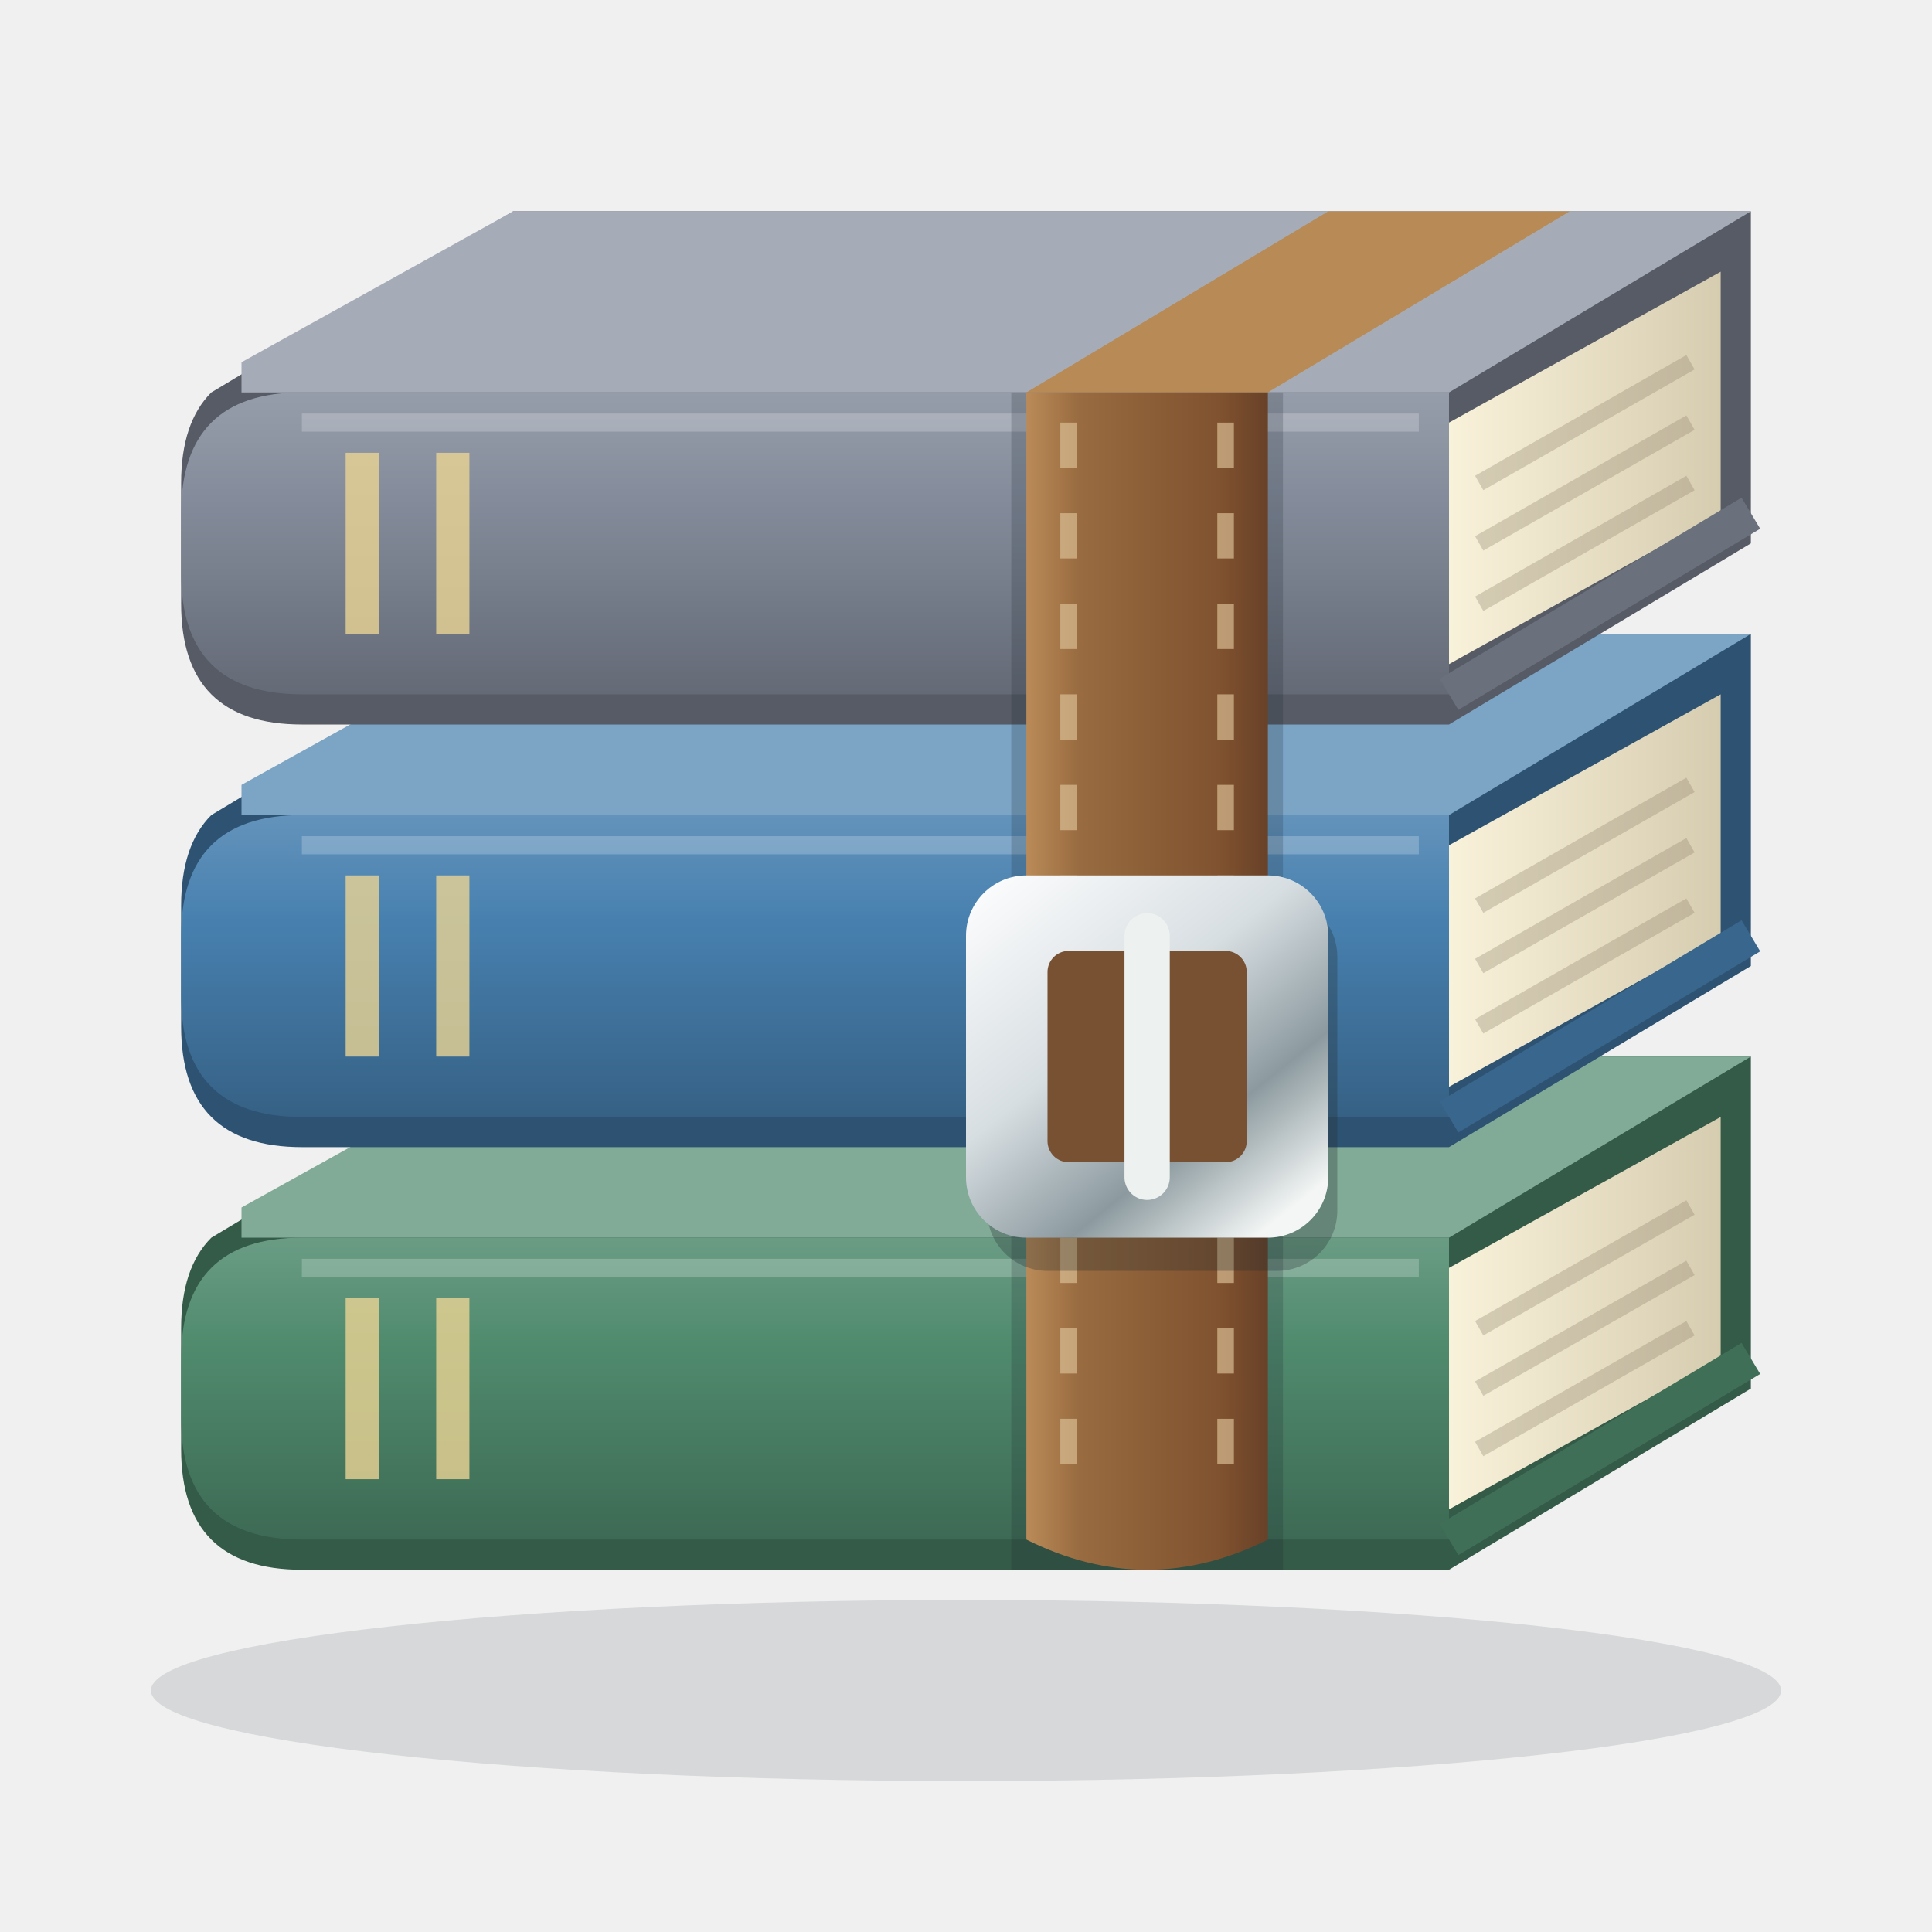
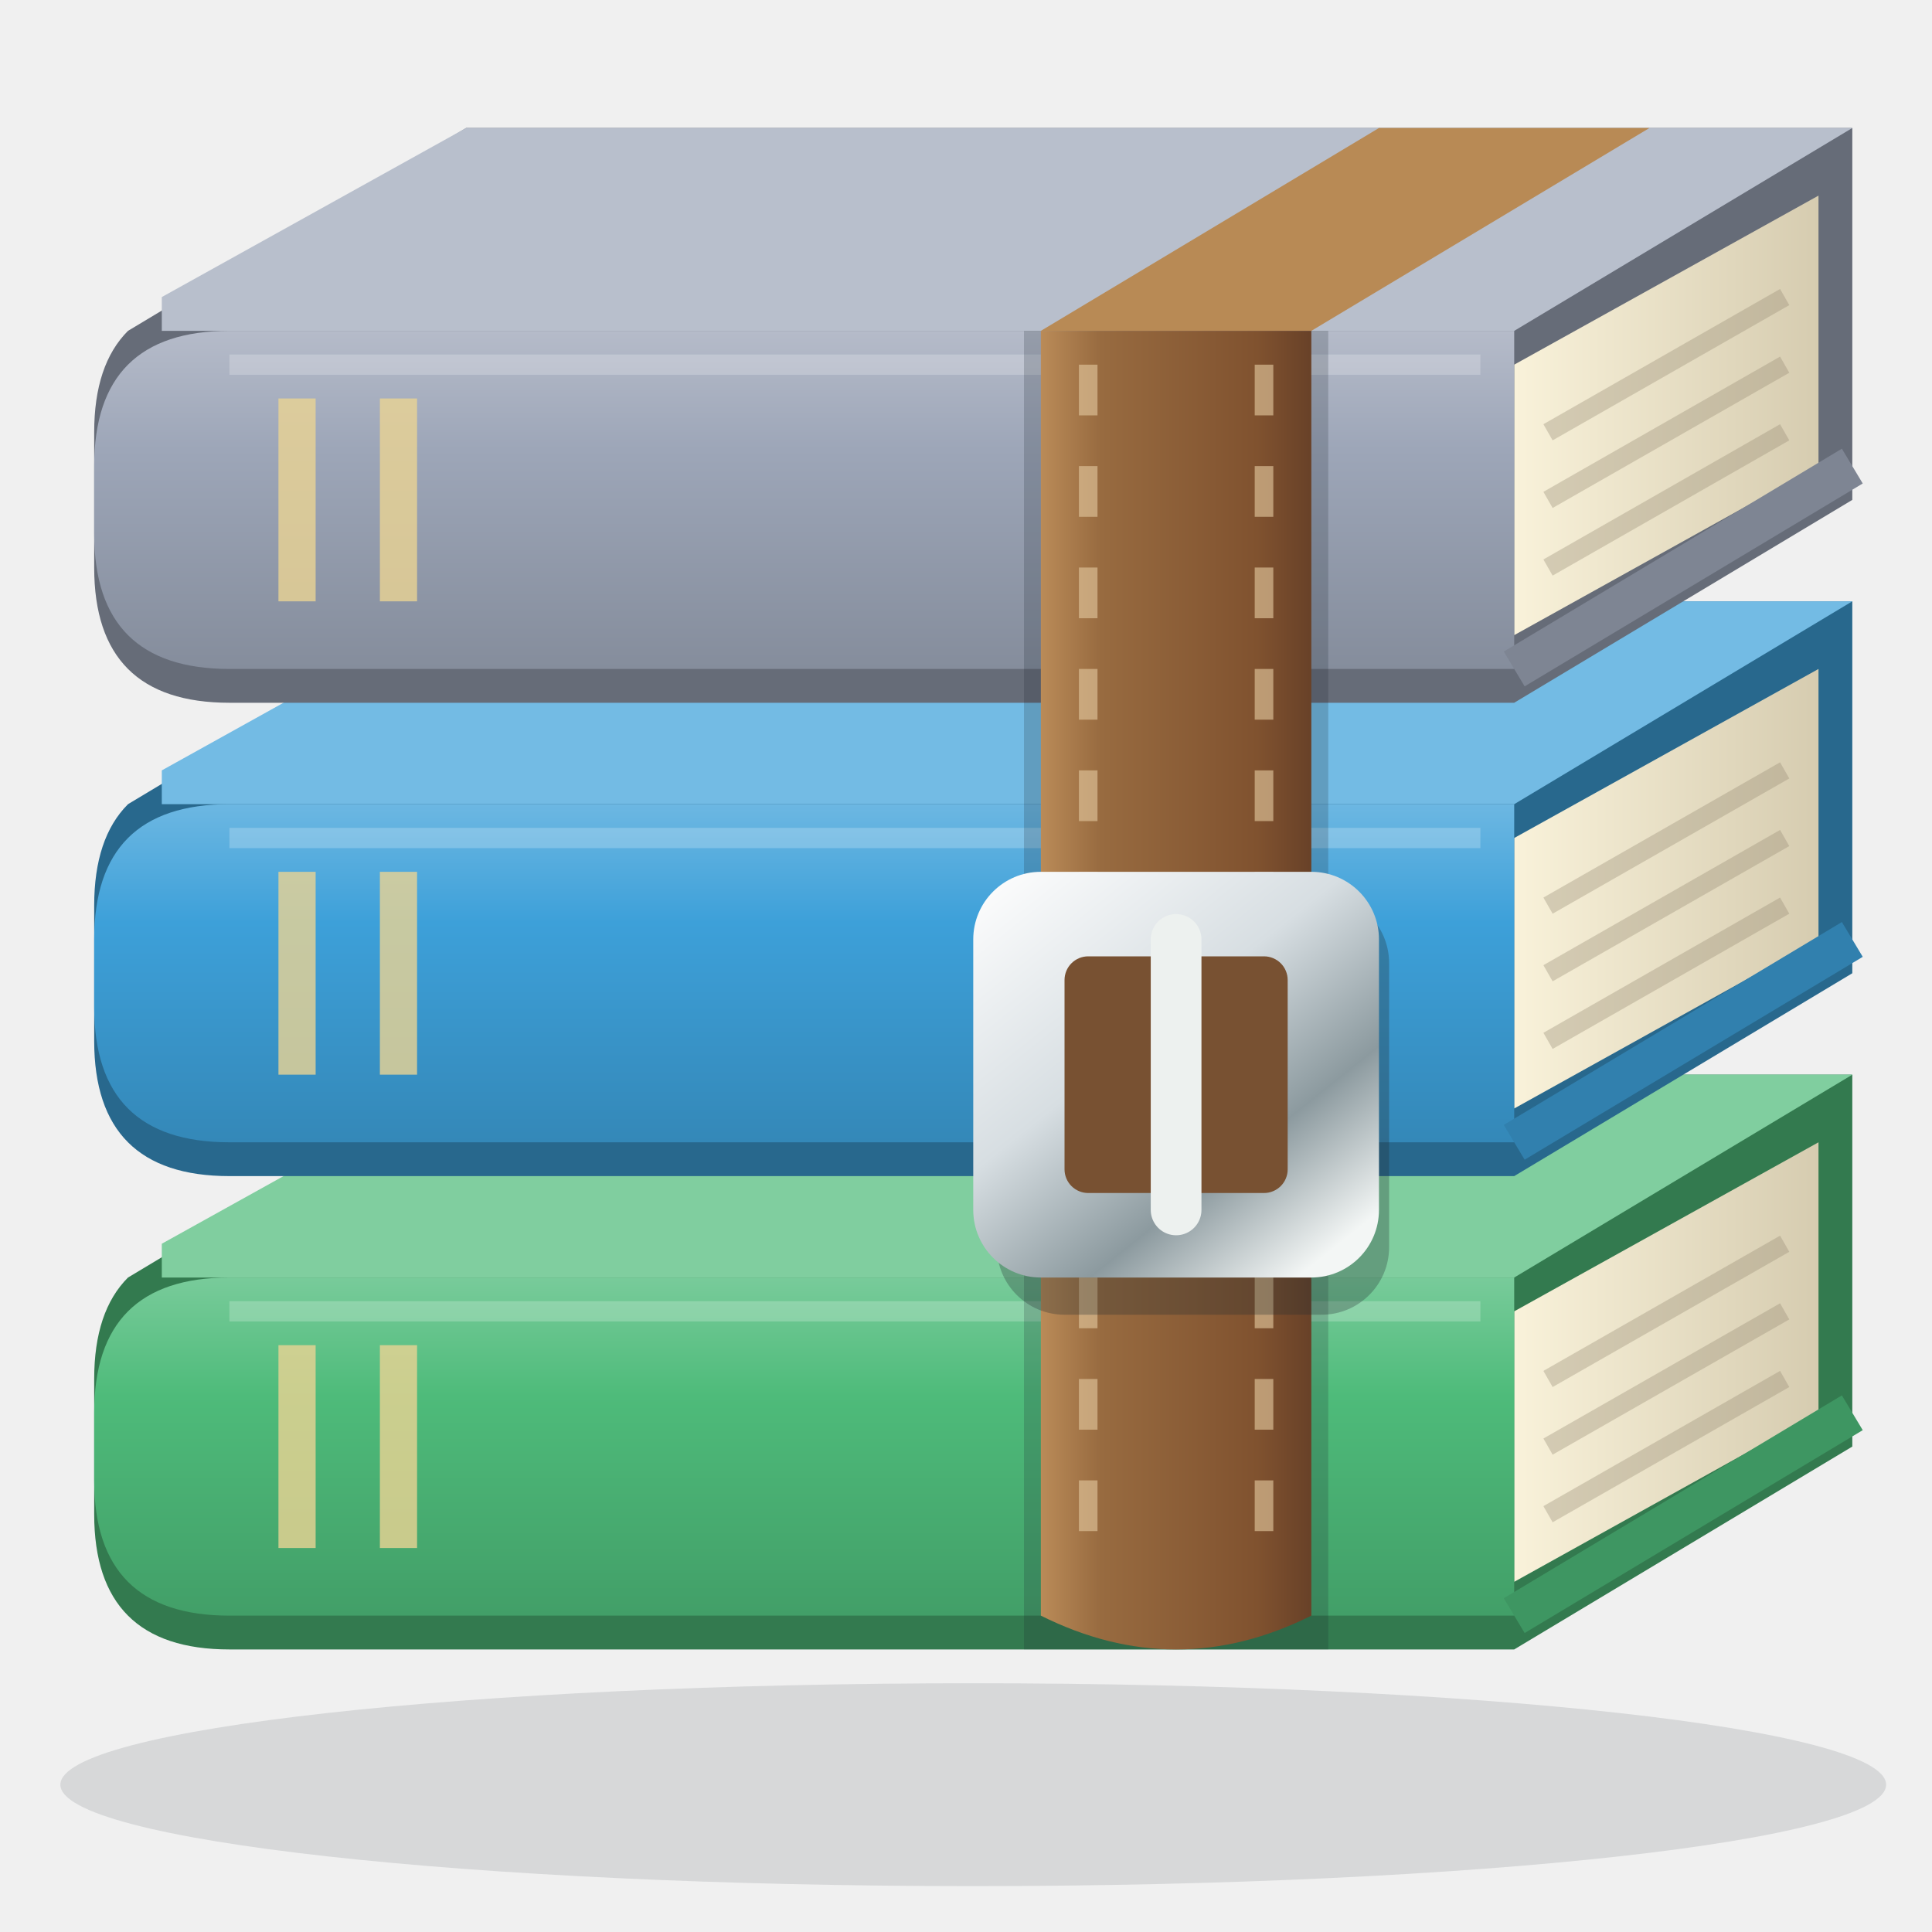
<svg xmlns="http://www.w3.org/2000/svg" width="64" height="64" viewBox="0 0 64 64">
  <defs>
    <linearGradient id="paper" x1="0" y1="0" x2="1" y2="0">
      <stop offset="0" stop-color="#f9f2da" />
      <stop offset="1" stop-color="#d6ccb0" />
    </linearGradient>
    <linearGradient id="spine2" x1="0" y1="0" x2="0" y2="1">
-       <stop offset="0" stop-color="#6a9c84" />
-       <stop offset="0.35" stop-color="#508b6e" />
-       <stop offset="1" stop-color="#3d6a54" />
+       <stop offset="0" stop-color="#78cb9a" />
+       <stop offset="0.35" stop-color="#4ebb7a" />
+       <stop offset="1" stop-color="#429f68" />
    </linearGradient>
    <linearGradient id="spine1" x1="0" y1="0" x2="0" y2="1">
-       <stop offset="0" stop-color="#6393bb" />
-       <stop offset="0.35" stop-color="#4780af" />
-       <stop offset="1" stop-color="#366185" />
+       <stop offset="0" stop-color="#6cb7e2" />
+       <stop offset="0.35" stop-color="#3da0d9" />
+       <stop offset="1" stop-color="#3488b8" />
    </linearGradient>
    <linearGradient id="spine0" x1="0" y1="0" x2="0" y2="1">
-       <stop offset="0" stop-color="#969daa" />
-       <stop offset="0.35" stop-color="#848c9b" />
-       <stop offset="1" stop-color="#646a76" />
+       <stop offset="0" stop-color="#b5bbc9" />
+       <stop offset="0.35" stop-color="#9da6b8" />
+       <stop offset="1" stop-color="#858d9c" />
    </linearGradient>
    <linearGradient id="leather" x1="0" y1="0" x2="1" y2="0">
      <stop offset="0" stop-color="#ba8b58" />
      <stop offset="0.22" stop-color="#986b40" />
      <stop offset="0.8" stop-color="#80522f" />
      <stop offset="1" stop-color="#684128" />
    </linearGradient>
    <linearGradient id="buckle" x1="0" y1="0" x2="0.8" y2="1">
      <stop offset="0" stop-color="#ffffff" />
      <stop offset="0.45" stop-color="#d7dee2" />
      <stop offset="0.75" stop-color="#8c9a9f" />
      <stop offset="1" stop-color="#f3f6f5" />
    </linearGradient>
  </defs>
-   <g opacity="0.12">
-     <path fill="#18242e" stroke="none" d="M 59 56 C 59 57.657 46.912 59 32 59 C 17.088 59 5 57.657 5 56 C 5 54.343 17.088 53 32 53 C 46.912 53 59 54.343 59 56 Z" />
+   <g transform="matrix(1.12 0 0 1.12 -3.6 -3.6)">
+     <g opacity="0.12">
+       <path fill="#18242e" stroke="none" d="M 59 56 C 59 57.657 46.912 59 32 59 C 17.088 59 5 57.657 5 56 C 5 54.343 17.088 53 32 53 C 46.912 53 59 54.343 59 56 Z" />
+     </g>
+     <path fill="#337a4f" stroke="none" d="M 7 41 L 17 35 L 58 35 L 58 46 L 48 52 L 10 52 Q 6 52 6 48 L 6 44 Q 6 42 7 41 Z" />
+     <path fill="#80ce9f" stroke="none" d="M 8 40 L 17 35 L 58 35 L 48 41 L 8 41 Z" />
+     <path fill="url(#paper)" stroke="none" d="M 48 42 L 57 37 L 57 45 L 48 50 Z" />
+     <path fill="#000000" stroke="#948a72" stroke-opacity="0.35" stroke-width="0.55" d="M 49 44 L 56 40 M 49 46 L 56 42 M 49 48 L 56 44" />
+     <path fill="url(#spine2)" stroke="none" d="M 10 41 L 48 41 L 48 51 L 10 51 Q 6 51 6 47 L 6 45 Q 6 41 10 41 Z" />
+     <path fill="#000000" stroke="#ffffff" stroke-opacity="0.22" stroke-width="0.6" d="M 10 42 L 47 42" />
+     <path fill="#000000" stroke="#ead394" stroke-opacity="0.8" stroke-width="1.1" d="M 12 43 L 12 49 M 15 43 L 15 49" />
+     <path fill="#000000" stroke="#3e9662" stroke-width="1.2" d="M 48 51 L 58 45" />
+     <path fill="#28688d" stroke="none" d="M 7 27 L 17 21 L 58 21 L 58 32 L 48 38 L 10 38 Q 6 38 6 34 L 6 30 Q 6 28 7 27 Z" />
+     <path fill="#73bbe4" stroke="none" d="M 8 26 L 17 21 L 58 21 L 48 27 L 8 27 Z" />
+     <path fill="url(#paper)" stroke="none" d="M 48 28 L 57 23 L 57 31 L 48 36 Z" />
+     <path fill="#000000" stroke="#948a72" stroke-opacity="0.35" stroke-width="0.55" d="M 49 30 L 56 26 M 49 32 L 56 28 M 49 34 L 56 30" />
+     <path fill="url(#spine1)" stroke="none" d="M 10 27 L 48 27 L 48 37 L 10 37 Q 6 37 6 33 L 6 31 Q 6 27 10 27 Z" />
+     <path fill="#000000" stroke="#ffffff" stroke-opacity="0.22" stroke-width="0.6" d="M 10 28 L 47 28" />
+     <path fill="#000000" stroke="#ead394" stroke-opacity="0.8" stroke-width="1.1" d="M 12 29 L 12 35 M 15 29 L 15 35" />
+     <path fill="#000000" stroke="#3180ae" stroke-width="1.2" d="M 48 37 L 58 31" />
+     <path fill="#666c78" stroke="none" d="M 7 13 L 17 7 L 58 7 L 58 18 L 48 24 L 10 24 Q 6 24 6 20 L 6 16 Q 6 14 7 13 Z" />
+     <path fill="#b8bfcc" stroke="none" d="M 8 12 L 17 7 L 58 7 L 48 13 L 8 13 Z" />
+     <path fill="url(#paper)" stroke="none" d="M 48 14 L 57 9 L 57 17 L 48 22 Z" />
+     <path fill="#000000" stroke="#948a72" stroke-opacity="0.35" stroke-width="0.55" d="M 49 16 L 56 12 M 49 18 L 56 14 M 49 20 L 56 16" />
+     <path fill="url(#spine0)" stroke="none" d="M 10 13 L 48 13 L 48 23 L 10 23 Q 6 23 6 19 L 6 17 Q 6 13 10 13 Z" />
+     <path fill="#000000" stroke="#ffffff" stroke-opacity="0.22" stroke-width="0.6" d="M 10 14 L 47 14" />
+     <path fill="#000000" stroke="#ead394" stroke-opacity="0.8" stroke-width="1.1" d="M 12 15 L 12 21 M 15 15 L 15 21" />
+     <path fill="#000000" stroke="#7e8593" stroke-width="1.2" d="M 48 23 L 58 17" />
+     <path fill="#b88a55" stroke="none" d="M 34 13 L 44 7 L 52 7 L 42 13 Z" />
+     <g opacity="0.2">
+       <path fill="#17232c" stroke="none" d="M 33.5 13 L 42.5 13 L 42.5 52 L 33.5 52 Z" />
+     </g>
+     <path fill="url(#leather)" stroke="none" d="M 34 13 L 42 13 L 42 51 Q 38 53 34 51 Z" />
+     <g opacity="0.65">
+       <path fill="#000000" stroke="#dec39a" stroke-width="0.55" stroke-dasharray="1.5 1.5" d="M 35.4 14 L 35.4 49 M 40.6 14 L 40.6 49" />
+     </g>
+     <g opacity="0.3">
+       <path fill="#202a30" stroke="none" d="M 34.7 29.7 L 42.3 29.7 C 43.405 29.7 44.3 30.595 44.3 31.7 L 44.3 40.1 C 44.3 41.205 43.405 42.1 42.3 42.1 L 34.7 42.1 C 33.595 42.1 32.7 41.205 32.7 40.1 L 32.7 31.7 C 32.7 30.595 33.595 29.7 34.7 29.7 Z" />
+     </g>
+     <path fill="url(#buckle)" stroke="none" d="M 34 29 L 42 29 C 43.105 29 44 29.895 44 31 L 44 39 C 44 40.105 43.105 41 42 41 L 34 41 C 32.895 41 32 40.105 32 39 L 32 31 C 32 29.895 32.895 29 34 29 Z" />
+     <path fill="#785132" stroke="none" d="M 35.4 31.5 L 40.6 31.5 C 40.786 31.5 40.964 31.574 41.095 31.705 C 41.226 31.836 41.3 32.014 41.3 32.2 L 41.3 37.8 C 41.3 37.986 41.226 38.164 41.095 38.295 C 40.964 38.426 40.786 38.5 40.6 38.5 L 35.4 38.5 C 35.214 38.5 35.036 38.426 34.905 38.295 C 34.774 38.164 34.7 37.986 34.7 37.8 L 34.7 32.2 C 34.7 32.014 34.774 31.836 34.905 31.705 C 35.036 31.574 35.214 31.5 35.4 31.5 Z" />
+     <path fill="#000000" stroke="#edf1ef" stroke-width="1.5" stroke-linecap="round" d="M 38 31 L 38 39" />
  </g>
-   <path fill="#345a48" stroke="none" d="M 7 41 L 17 35 L 58 35 L 58 46 L 48 52 L 10 52 Q 6 52 6 48 L 6 44 Q 6 42 7 41 Z" />
-   <path fill="#81ab97" stroke="none" d="M 8 40 L 17 35 L 58 35 L 48 41 L 8 41 Z" />
-   <path fill="url(#paper)" stroke="none" d="M 48 42 L 57 37 L 57 45 L 48 50 Z" />
-   <path fill="#000000" stroke="#948a72" stroke-opacity="0.35" stroke-width="0.55" d="M 49 44 L 56 40 M 49 46 L 56 42 M 49 48 L 56 44" />
-   <path fill="url(#spine2)" stroke="none" d="M 10 41 L 48 41 L 48 51 L 10 51 Q 6 51 6 47 L 6 45 Q 6 41 10 41 Z" />
-   <path fill="#000000" stroke="#ffffff" stroke-opacity="0.22" stroke-width="0.6" d="M 10 42 L 47 42" />
-   <path fill="#000000" stroke="#ead394" stroke-opacity="0.8" stroke-width="1.1" d="M 12 43 L 12 49 M 15 43 L 15 49" />
-   <path fill="#000000" stroke="#406f58" stroke-width="1.2" d="M 48 51 L 58 45" />
-   <path fill="#2e5372" stroke="none" d="M 7 27 L 17 21 L 58 21 L 58 32 L 48 38 L 10 38 Q 6 38 6 34 L 6 30 Q 6 28 7 27 Z" />
-   <path fill="#7ba4c5" stroke="none" d="M 8 26 L 17 21 L 58 21 L 48 27 L 8 27 Z" />
-   <path fill="url(#paper)" stroke="none" d="M 48 28 L 57 23 L 57 31 L 48 36 Z" />
-   <path fill="#000000" stroke="#948a72" stroke-opacity="0.35" stroke-width="0.55" d="M 49 30 L 56 26 M 49 32 L 56 28 M 49 34 L 56 30" />
-   <path fill="url(#spine1)" stroke="none" d="M 10 27 L 48 27 L 48 37 L 10 37 Q 6 37 6 33 L 6 31 Q 6 27 10 27 Z" />
-   <path fill="#000000" stroke="#ffffff" stroke-opacity="0.22" stroke-width="0.6" d="M 10 28 L 47 28" />
-   <path fill="#000000" stroke="#ead394" stroke-opacity="0.8" stroke-width="1.1" d="M 12 29 L 12 35 M 15 29 L 15 35" />
-   <path fill="#000000" stroke="#39668c" stroke-width="1.2" d="M 48 37 L 58 31" />
-   <path fill="#565b65" stroke="none" d="M 7 13 L 17 7 L 58 7 L 58 18 L 48 24 L 10 24 Q 6 24 6 20 L 6 16 Q 6 14 7 13 Z" />
-   <path fill="#a6acb7" stroke="none" d="M 8 12 L 17 7 L 58 7 L 48 13 L 8 13 Z" />
-   <path fill="url(#paper)" stroke="none" d="M 48 14 L 57 9 L 57 17 L 48 22 Z" />
-   <path fill="#000000" stroke="#948a72" stroke-opacity="0.35" stroke-width="0.55" d="M 49 16 L 56 12 M 49 18 L 56 14 M 49 20 L 56 16" />
-   <path fill="url(#spine0)" stroke="none" d="M 10 13 L 48 13 L 48 23 L 10 23 Q 6 23 6 19 L 6 17 Q 6 13 10 13 Z" />
-   <path fill="#000000" stroke="#ffffff" stroke-opacity="0.22" stroke-width="0.6" d="M 10 14 L 47 14" />
-   <path fill="#000000" stroke="#ead394" stroke-opacity="0.8" stroke-width="1.1" d="M 12 15 L 12 21 M 15 15 L 15 21" />
-   <path fill="#000000" stroke="#6a707c" stroke-width="1.2" d="M 48 23 L 58 17" />
-   <path fill="#b88a55" stroke="none" d="M 34 13 L 44 7 L 52 7 L 42 13 Z" />
-   <g opacity="0.2">
-     <path fill="#17232c" stroke="none" d="M 33.5 13 L 42.5 13 L 42.5 52 L 33.5 52 Z" />
-   </g>
-   <path fill="url(#leather)" stroke="none" d="M 34 13 L 42 13 L 42 51 Q 38 53 34 51 Z" />
-   <g opacity="0.65">
-     <path fill="#000000" stroke="#dec39a" stroke-width="0.55" stroke-dasharray="1.5 1.5" d="M 35.4 14 L 35.4 49 M 40.6 14 L 40.6 49" />
-   </g>
-   <g opacity="0.3">
-     <path fill="#202a30" stroke="none" d="M 34.7 29.7 L 42.3 29.7 C 43.405 29.7 44.3 30.595 44.3 31.7 L 44.3 40.1 C 44.3 41.205 43.405 42.1 42.3 42.1 L 34.7 42.1 C 33.595 42.1 32.7 41.205 32.7 40.1 L 32.7 31.7 C 32.7 30.595 33.595 29.7 34.7 29.7 Z" />
-   </g>
-   <path fill="url(#buckle)" stroke="none" d="M 34 29 L 42 29 C 43.105 29 44 29.895 44 31 L 44 39 C 44 40.105 43.105 41 42 41 L 34 41 C 32.895 41 32 40.105 32 39 L 32 31 C 32 29.895 32.895 29 34 29 Z" />
-   <path fill="#785132" stroke="none" d="M 35.4 31.5 L 40.6 31.5 C 40.786 31.5 40.964 31.574 41.095 31.705 C 41.226 31.836 41.3 32.014 41.3 32.2 L 41.3 37.8 C 41.3 37.986 41.226 38.164 41.095 38.295 C 40.964 38.426 40.786 38.5 40.6 38.5 L 35.4 38.5 C 35.214 38.5 35.036 38.426 34.905 38.295 C 34.774 38.164 34.7 37.986 34.7 37.8 L 34.7 32.2 C 34.7 32.014 34.774 31.836 34.905 31.705 C 35.036 31.574 35.214 31.5 35.4 31.5 Z" />
-   <path fill="#000000" stroke="#edf1ef" stroke-width="1.5" stroke-linecap="round" d="M 38 31 L 38 39" />
</svg>
